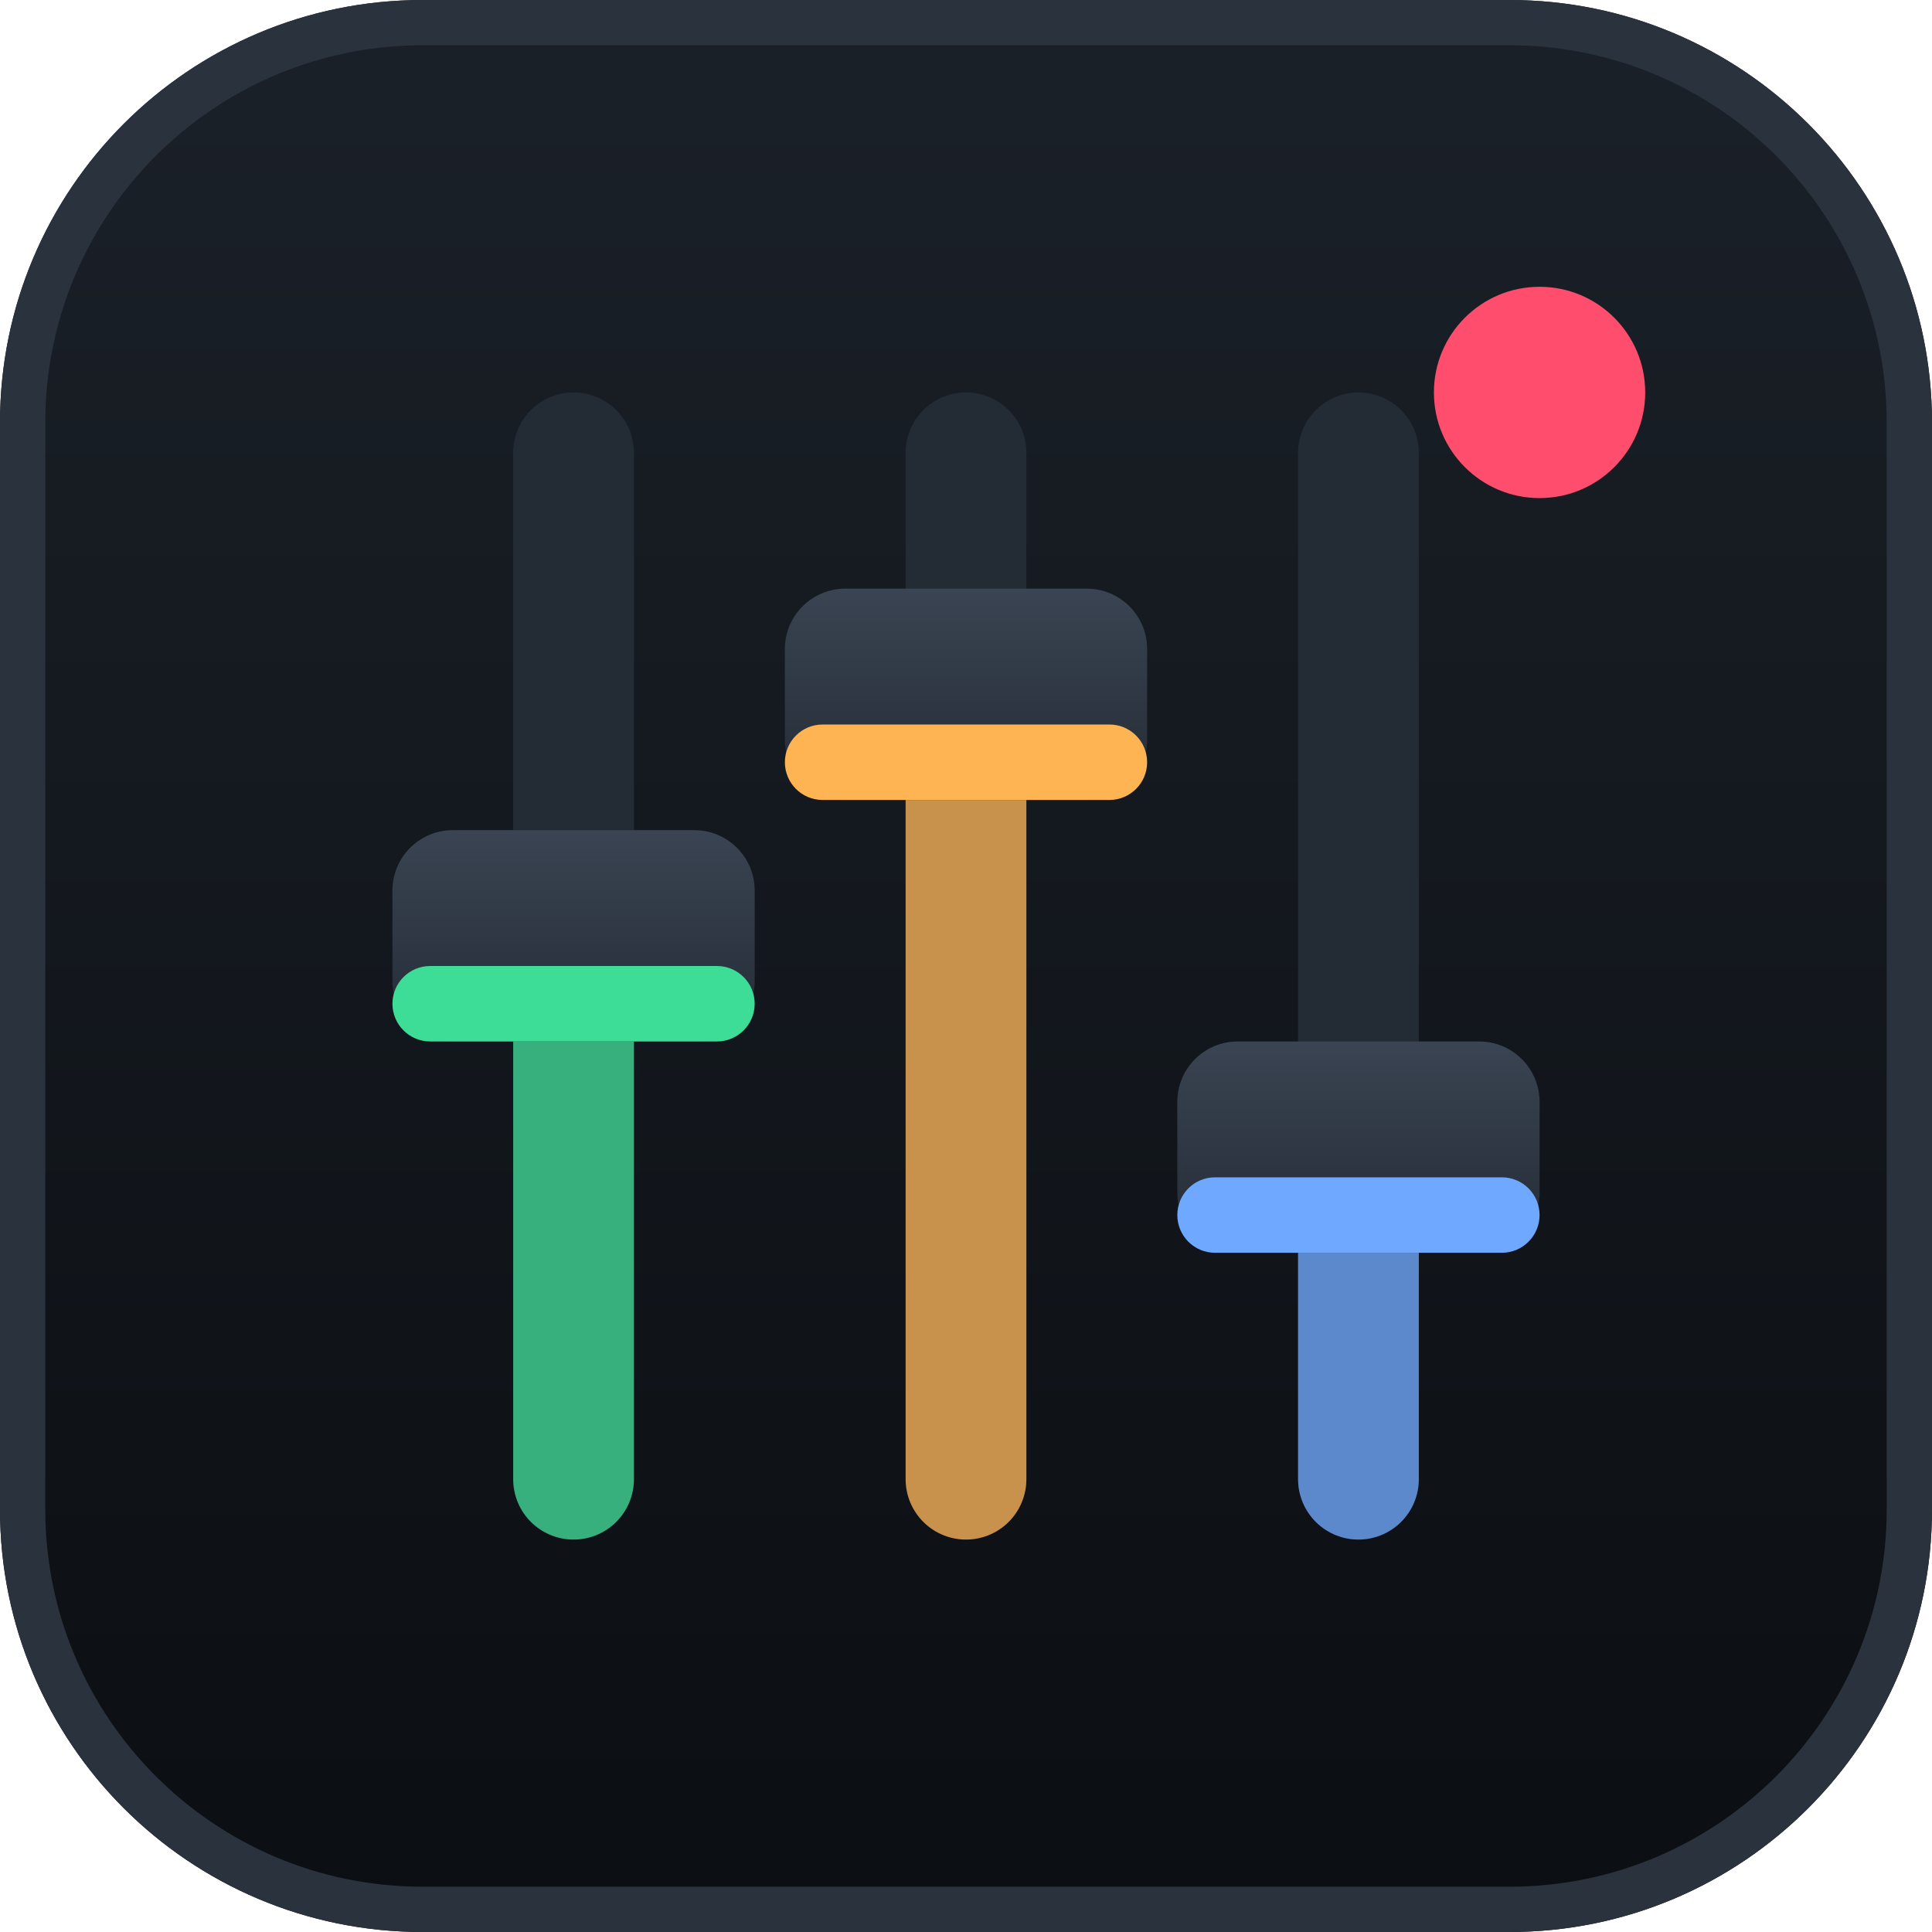
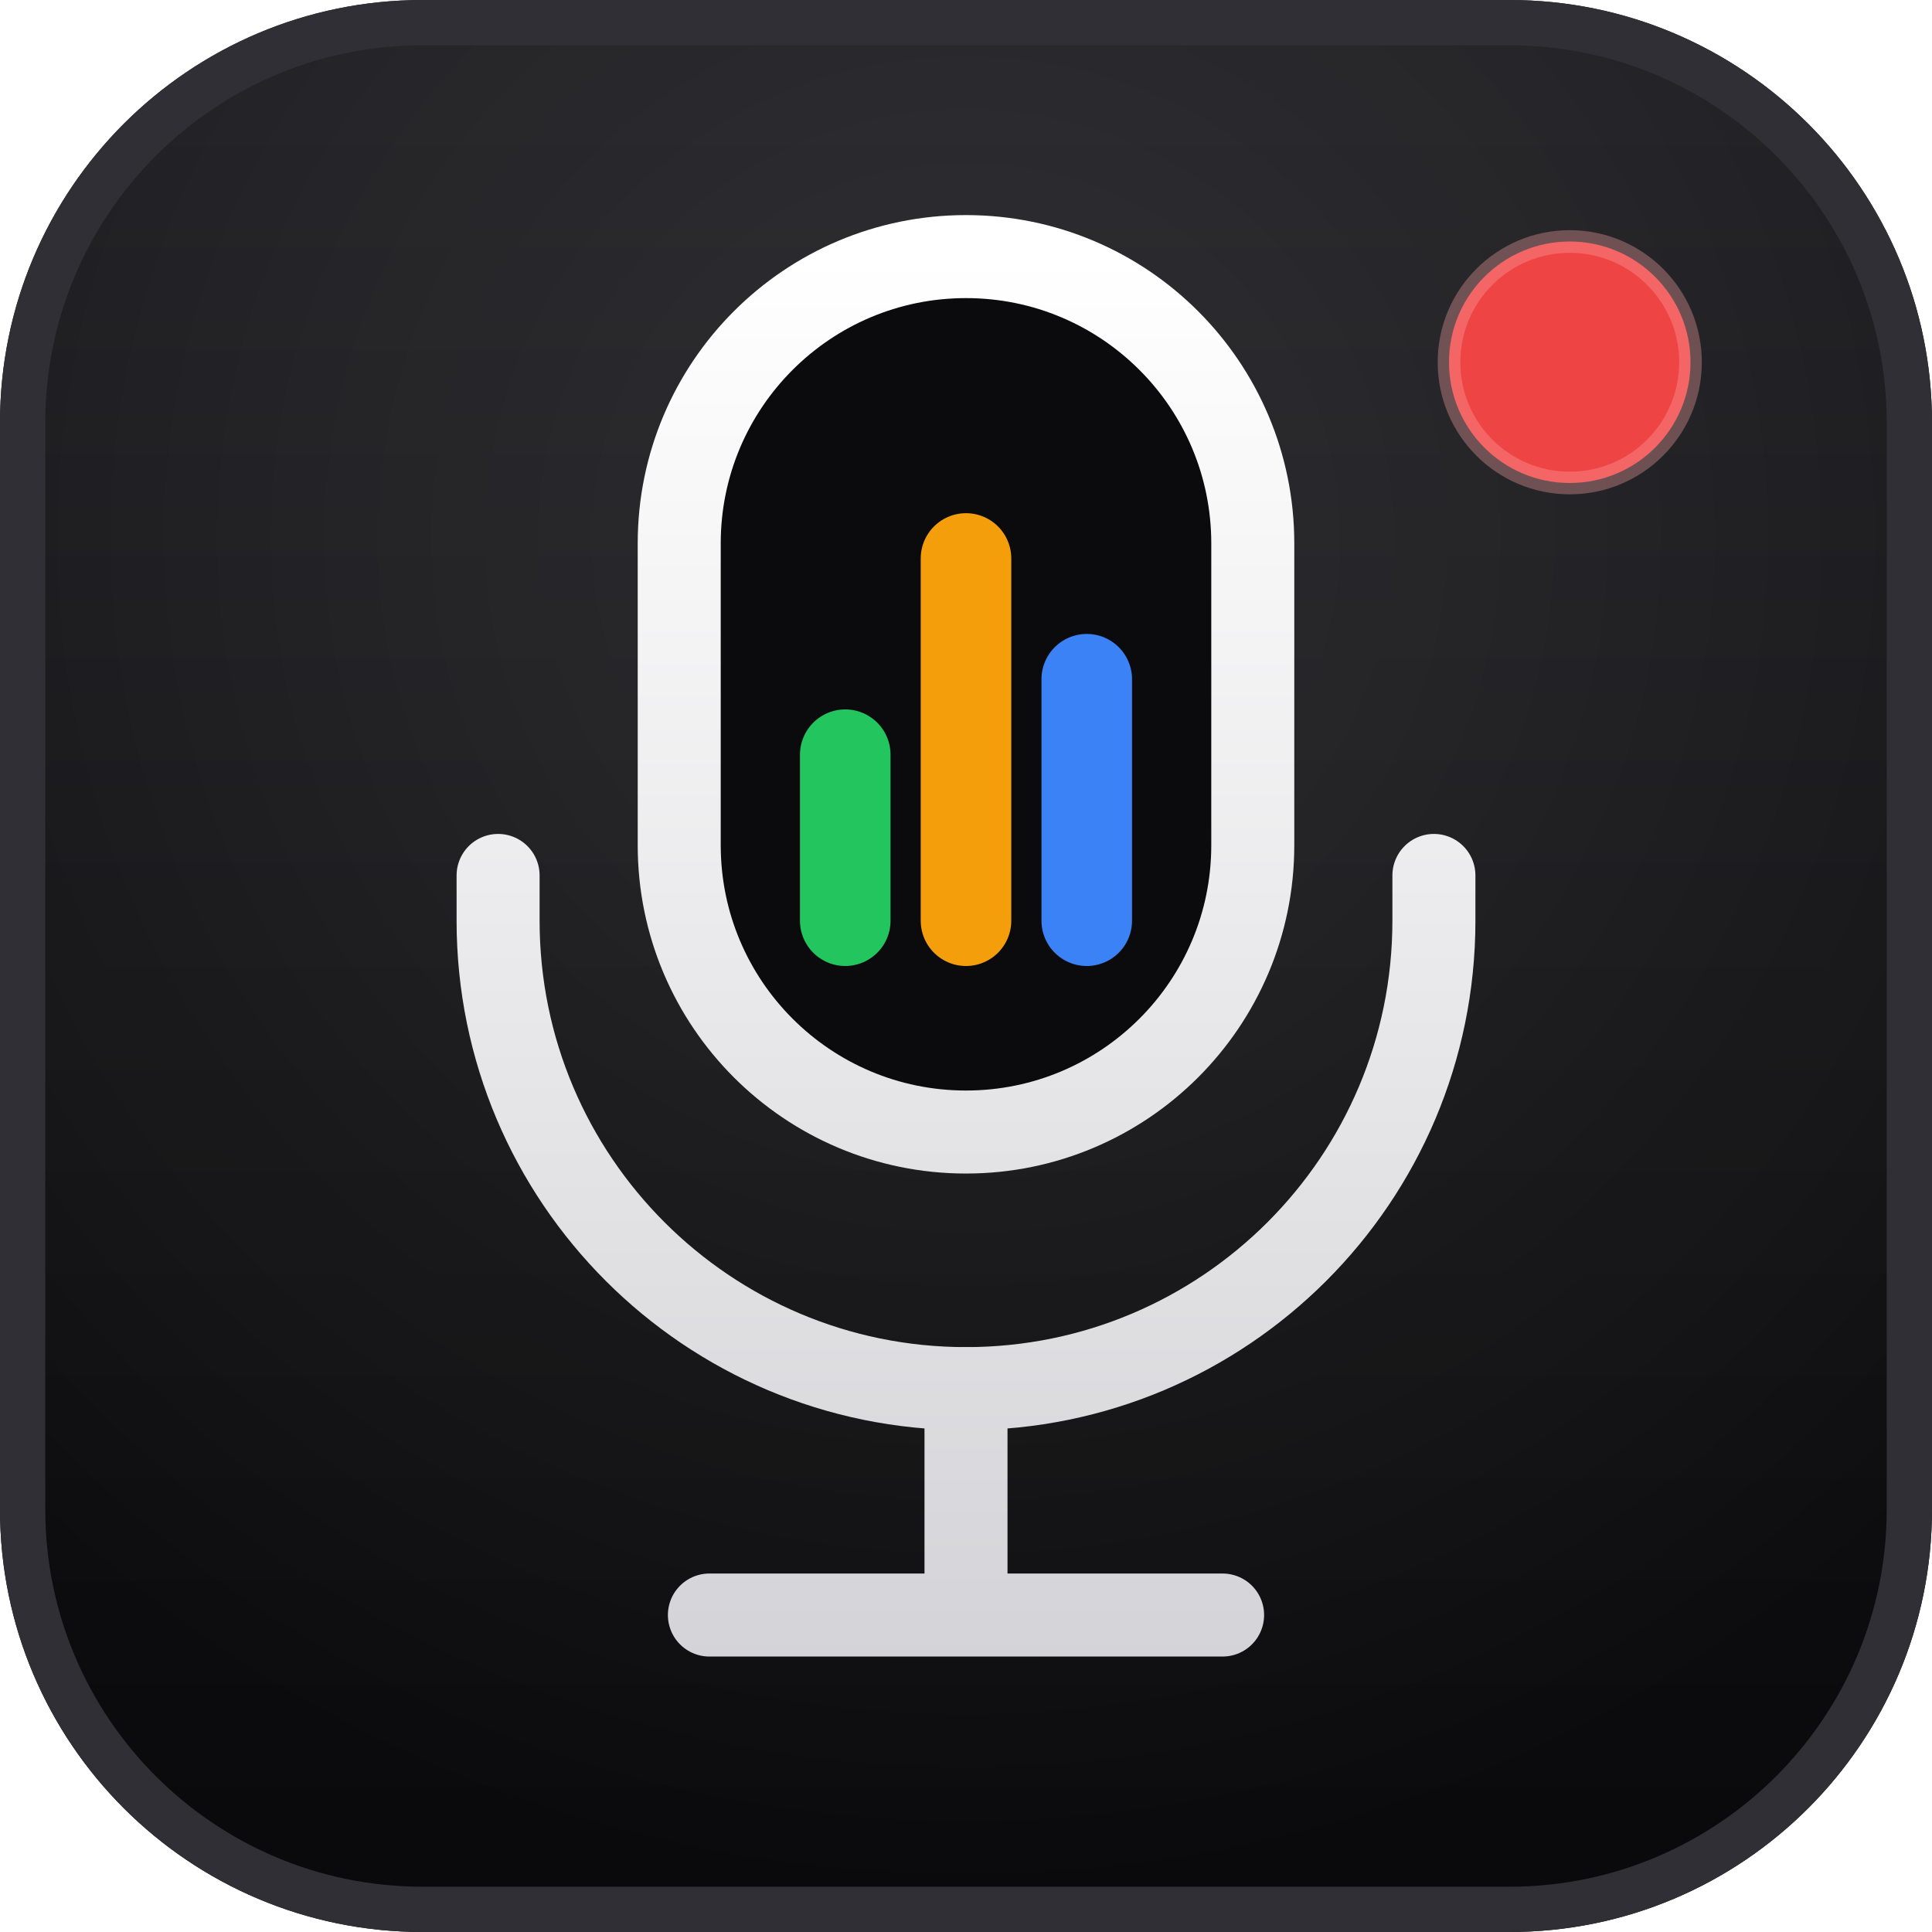
<svg xmlns="http://www.w3.org/2000/svg" width="128" height="128" viewBox="0 0 128 128">
  <defs>
    <linearGradient id="bg" x1="0" y1="0" x2="0" y2="1">
-       <stop offset="0" stop-color="#1b2129" />
-       <stop offset="1" stop-color="#0b0e12" />
+       <stop offset="0" stop-color="#1c1c20" />
+       <stop offset="1" stop-color="#09090b" />
    </linearGradient>
-     <linearGradient id="cap" x1="0" y1="0" x2="0" y2="1">
-       <stop offset="0" stop-color="#3a4452" />
-       <stop offset="1" stop-color="#232b35" />
+     <linearGradient id="rim" gradientUnits="userSpaceOnUse" x1="0" y1="17" x2="0" y2="110">
+       <stop offset="0" stop-color="#ffffff" />
+       <stop offset="1" stop-color="#d4d4d8" />
    </linearGradient>
+     <radialGradient id="glow" cx=".5" cy=".28" r=".7">
+       <stop offset="0" stop-color="#ffffff" stop-opacity=".10" />
+       <stop offset="1" stop-color="#ffffff" stop-opacity="0" />
+     </radialGradient>
  </defs>
  <rect width="128" height="128" rx="28" fill="url(#bg)" />
-   <rect x="1.5" y="1.5" width="125" height="125" rx="26.5" fill="none" stroke="#2a323d" stroke-width="3" />
-   <g stroke-linecap="round">
-     <path d="M38 30V98" stroke="#232b35" stroke-width="8" />
-     <path d="M38 62V98" stroke="#3ddc97" stroke-width="8" opacity=".75" />
-     <path d="M64 30V98" stroke="#232b35" stroke-width="8" />
-     <path d="M64 46V98" stroke="#ffb454" stroke-width="8" opacity=".75" />
-     <path d="M90 30V98" stroke="#232b35" stroke-width="8" />
-     <path d="M90 76V98" stroke="#6ea8ff" stroke-width="8" opacity=".75" />
+   <rect width="128" height="128" rx="28" fill="url(#glow)" />
+   <rect x="1.5" y="1.5" width="125" height="125" rx="26.5" fill="none" stroke="#2f2f35" stroke-width="3" />
+   <rect x="45" y="17" width="38" height="58" rx="19" fill="#0b0b0e" stroke="url(#rim)" stroke-width="5.5" />
+   <g stroke-linecap="round" stroke-width="6">
+     <path d="M56 61V50" stroke="#22c55e" />
+     <path d="M64 61V37" stroke="#f59e0b" />
+     <path d="M72 61V45" stroke="#3b82f6" />
  </g>
-   <g>
-     <rect x="26" y="55" width="24" height="14" rx="4" fill="url(#cap)" />
-     <rect x="26" y="64" width="24" height="5" rx="2.5" fill="#3ddc97" />
-     <rect x="52" y="39" width="24" height="14" rx="4" fill="url(#cap)" />
-     <rect x="52" y="48" width="24" height="5" rx="2.5" fill="#ffb454" />
-     <rect x="78" y="69" width="24" height="14" rx="4" fill="url(#cap)" />
-     <rect x="78" y="78" width="24" height="5" rx="2.5" fill="#6ea8ff" />
-   </g>
-   <circle cx="102" cy="26" r="7" fill="#ff4d6d" />
+   <path d="M33 58v3a31 31 0 0 0 62 0v-3" fill="none" stroke="url(#rim)" stroke-width="5.5" stroke-linecap="round" />
+   <path d="M64 92v13" stroke="url(#rim)" stroke-width="5.5" stroke-linecap="round" />
+   <path d="M47 107h34" stroke="url(#rim)" stroke-width="5.5" stroke-linecap="round" />
+   <circle cx="104" cy="24" r="8" fill="#ef4444" />
+   <circle cx="104" cy="24" r="8" fill="none" stroke="#fca5a5" stroke-opacity=".35" stroke-width="1.5" />
</svg>
